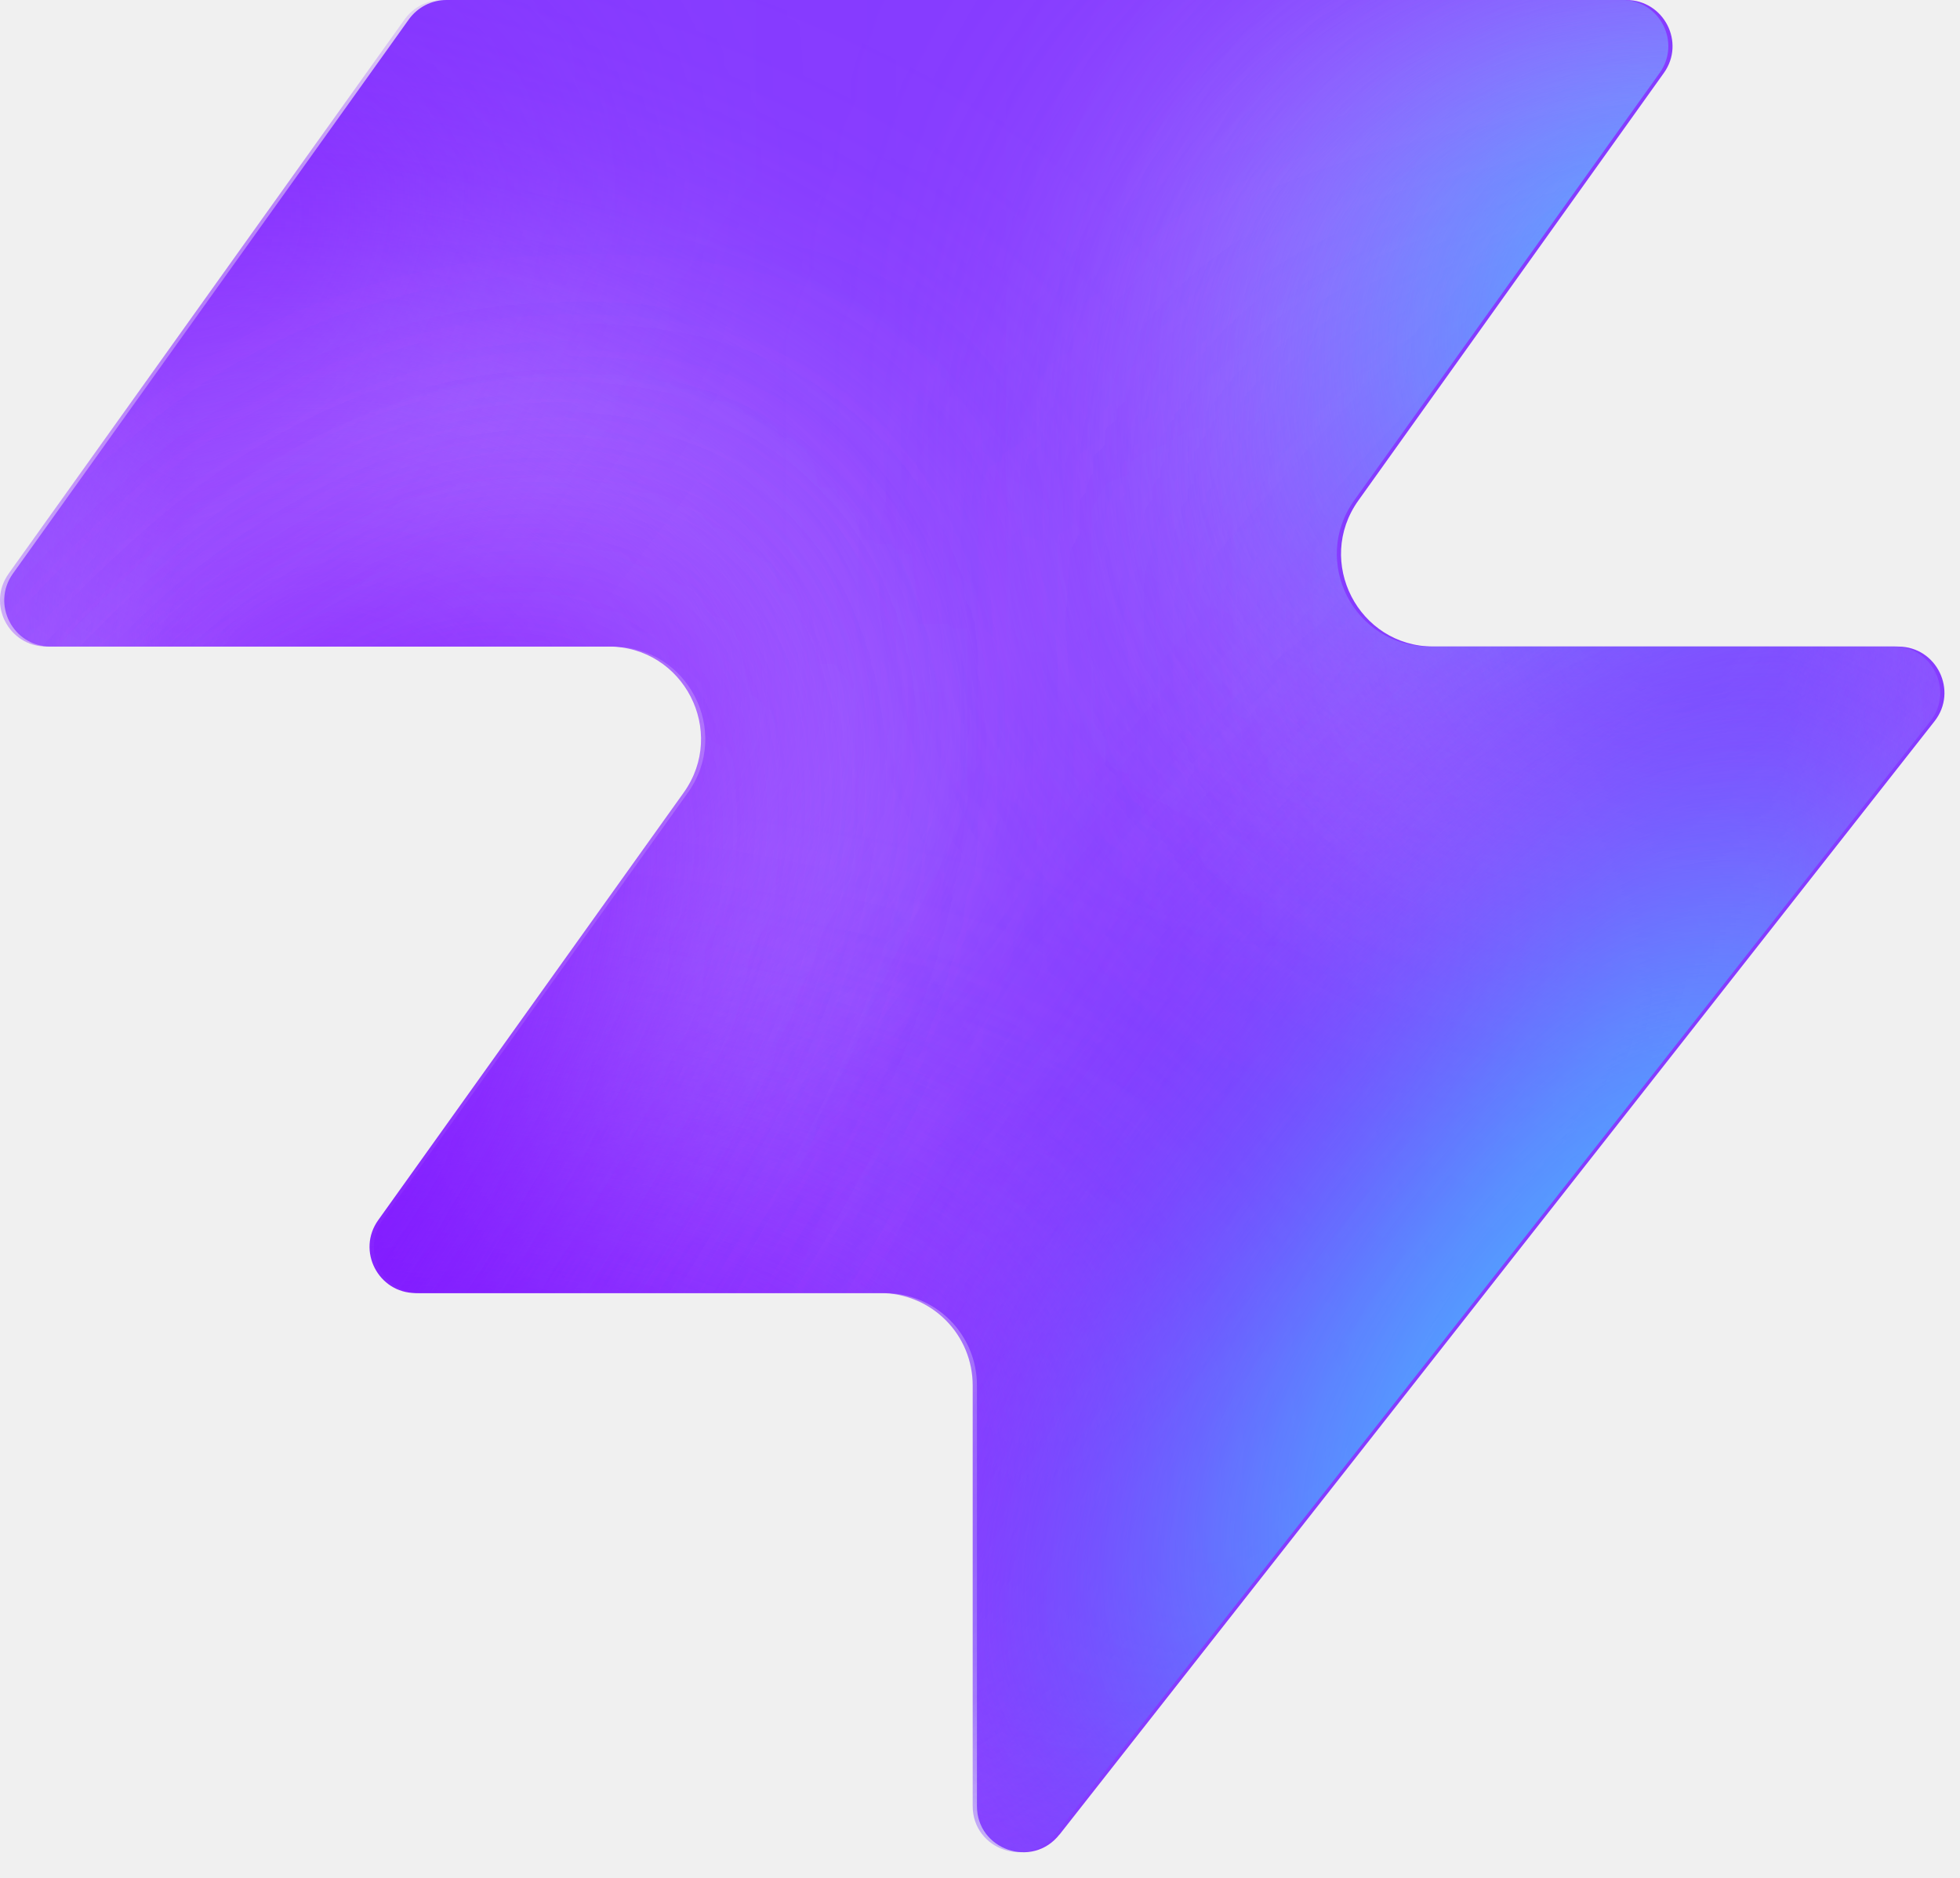
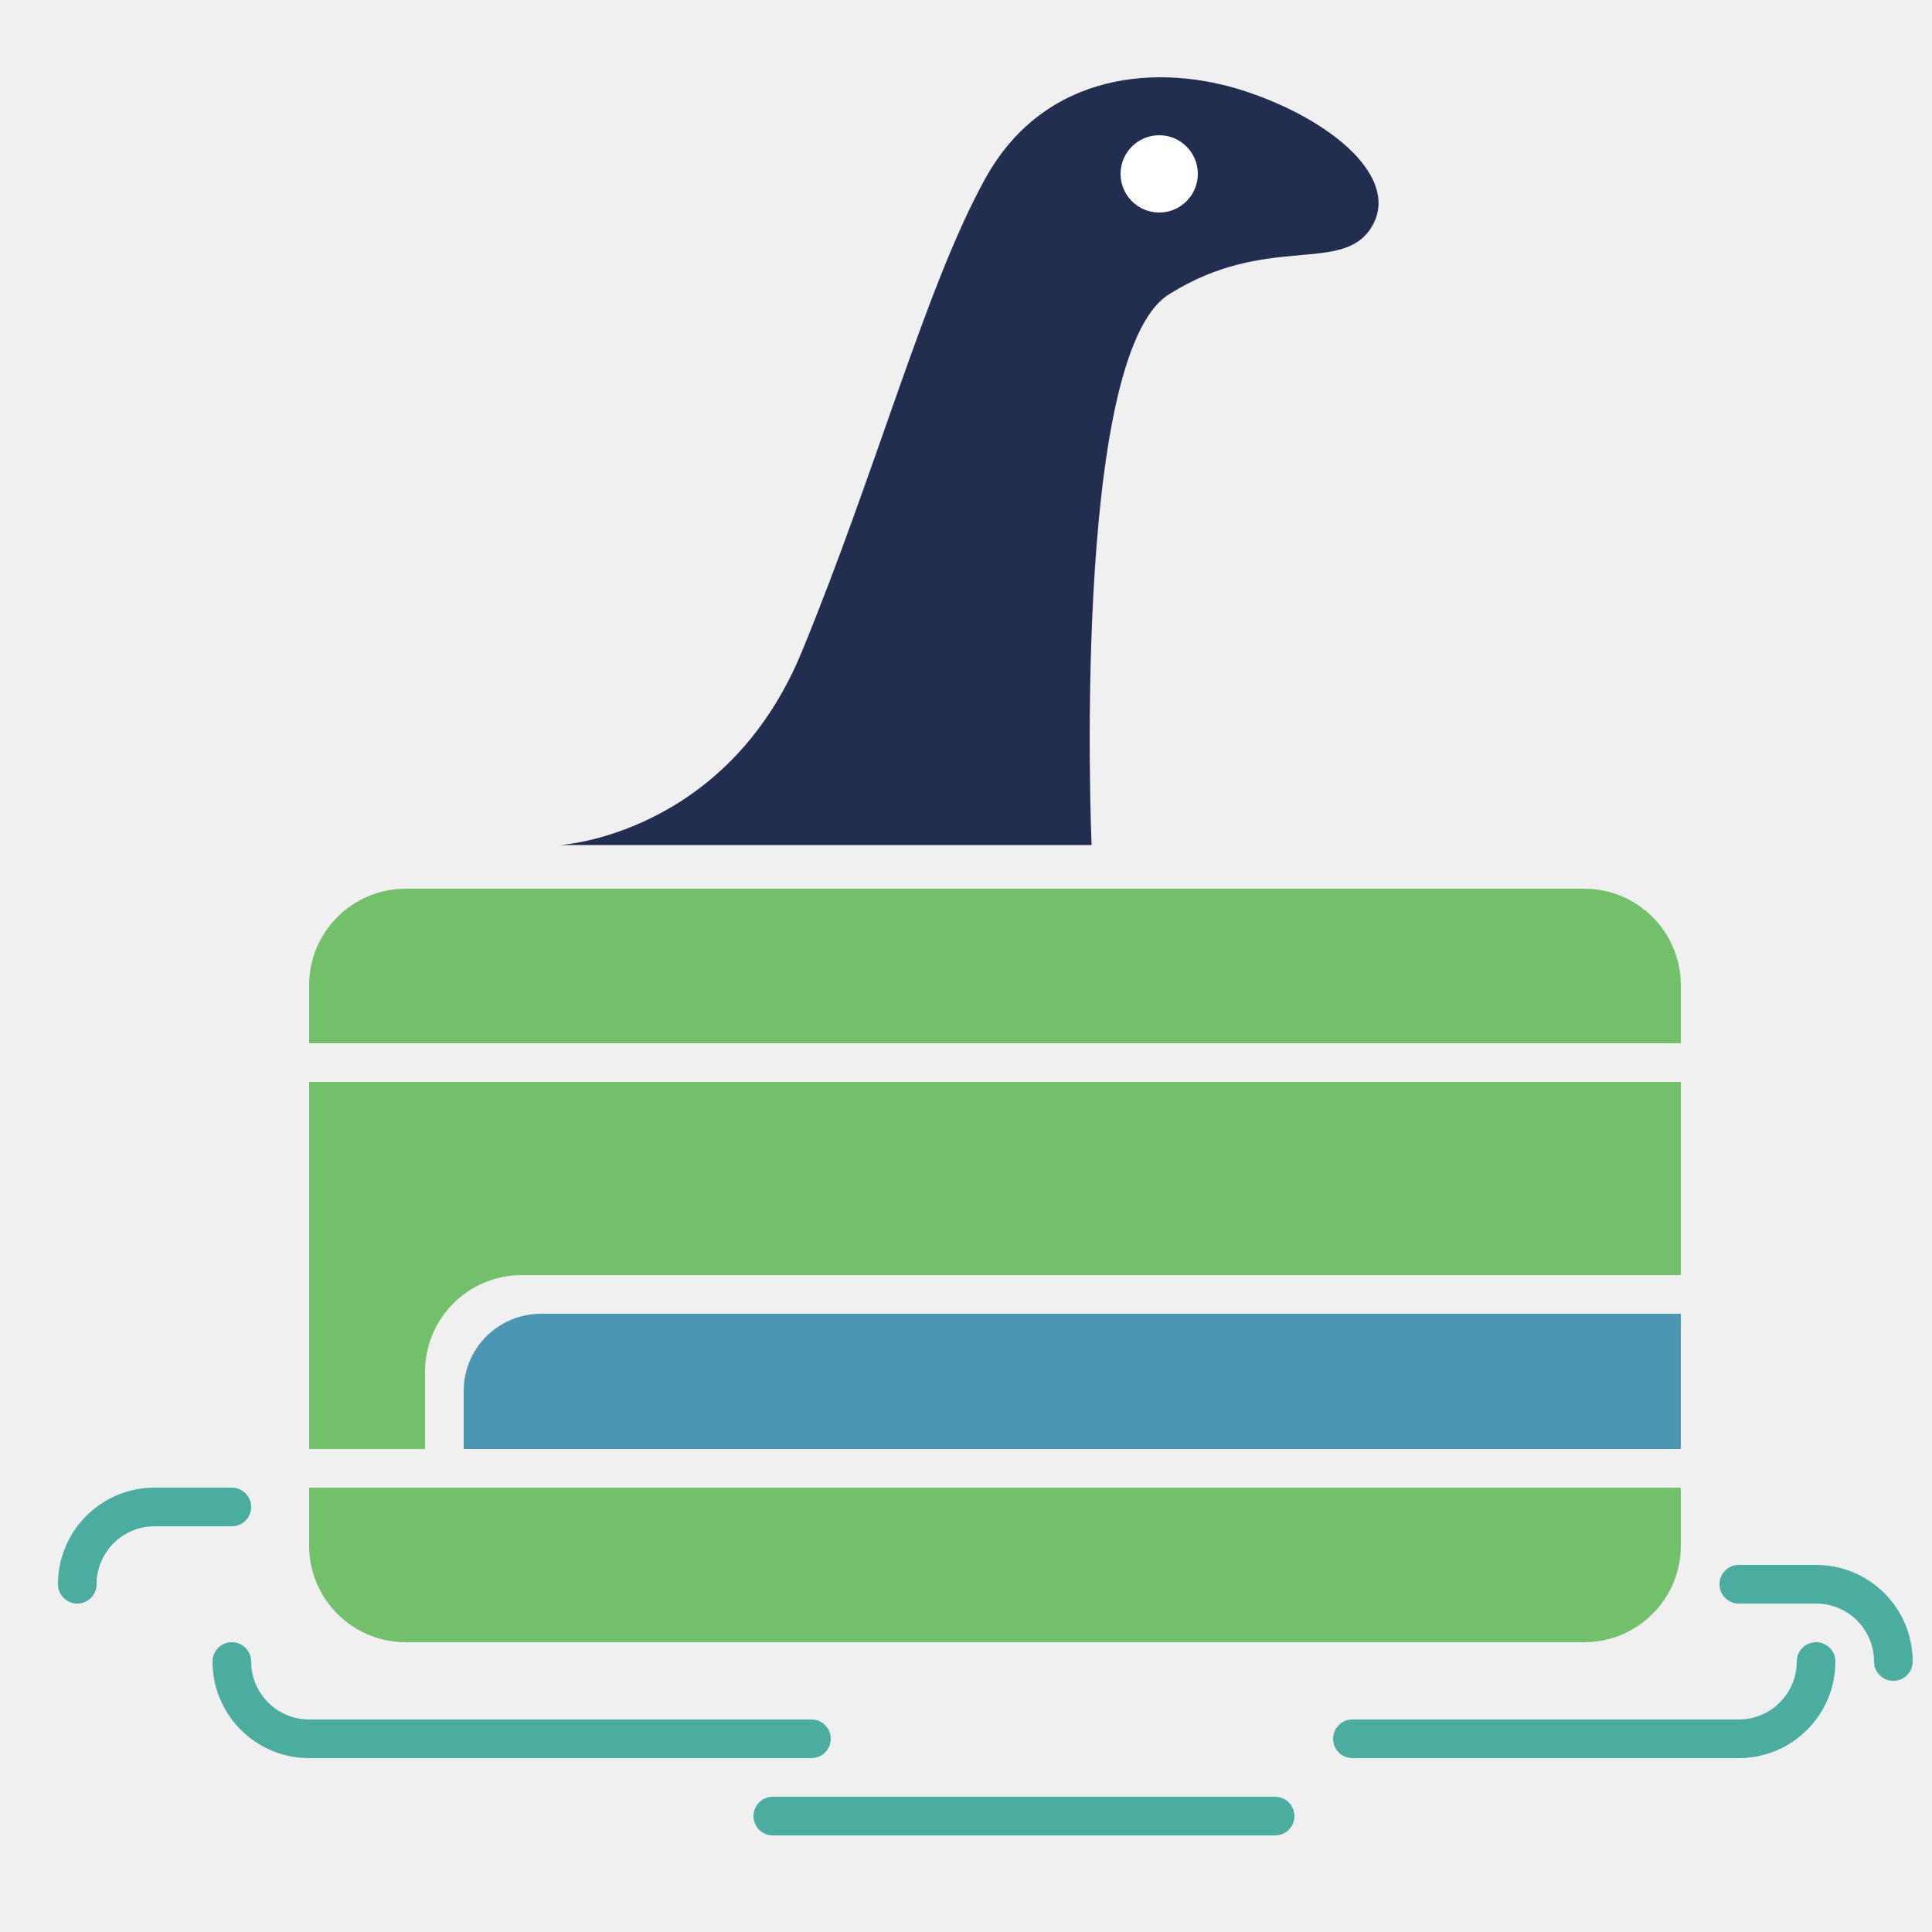
- <svg xmlns="http://www.w3.org/2000/svg" width="48" height="46" fill="none" viewBox="0 0 48 46">
-   <path fill="#863bff" d="M25.946 44.938c-.664.845-2.021.375-2.021-.698V33.937a2.26 2.26 0 0 0-2.262-2.262H10.287c-.92 0-1.456-1.04-.92-1.788l7.48-10.471c1.07-1.497 0-3.578-1.842-3.578H1.237c-.92 0-1.456-1.04-.92-1.788L10.013.474c.214-.297.556-.474.92-.474h28.894c.92 0 1.456 1.04.92 1.788l-7.48 10.471c-1.07 1.498 0 3.579 1.842 3.579h11.377c.943 0 1.473 1.088.89 1.83L25.947 44.94z" style="fill:#863bff;fill:color(display-p3 .525 .23 1);fill-opacity:1" />
-   <mask id="a" width="48" height="46" x="0" y="0" maskUnits="userSpaceOnUse" style="mask-type:alpha">
-     <path fill="#000" d="M25.842 44.938c-.664.844-2.021.375-2.021-.698V33.937a2.26 2.26 0 0 0-2.262-2.262H10.183c-.92 0-1.456-1.04-.92-1.788l7.48-10.471c1.07-1.498 0-3.579-1.842-3.579H1.133c-.92 0-1.456-1.04-.92-1.787L9.91.473c.214-.297.556-.474.92-.474h28.894c.92 0 1.456 1.04.92 1.788l-7.48 10.471c-1.07 1.498 0 3.578 1.842 3.578h11.377c.943 0 1.473 1.088.89 1.832L25.843 44.94z" style="fill:#000;fill-opacity:1" />
-   </mask>
-   <g mask="url(#a)">
-     <g filter="url(#b)">
-       <ellipse cx="5.508" cy="14.704" fill="#ede6ff" rx="5.508" ry="14.704" style="fill:#ede6ff;fill:color(display-p3 .927 .903 1);fill-opacity:1" transform="matrix(.00324 1 1 -.00324 -4.47 31.516)" />
-     </g>
-     <g filter="url(#c)">
-       <ellipse cx="10.399" cy="29.851" fill="#ede6ff" rx="10.399" ry="29.851" style="fill:#ede6ff;fill:color(display-p3 .927 .903 1);fill-opacity:1" transform="matrix(.00324 1 1 -.00324 -39.328 7.883)" />
-     </g>
-     <g filter="url(#d)">
-       <ellipse cx="5.508" cy="30.487" fill="#7e14ff" rx="5.508" ry="30.487" style="fill:#7e14ff;fill:color(display-p3 .492 .077 1);fill-opacity:1" transform="rotate(89.814 -25.913 -14.639)scale(1 -1)" />
-     </g>
-     <g filter="url(#e)">
-       <ellipse cx="5.508" cy="30.599" fill="#7e14ff" rx="5.508" ry="30.599" style="fill:#7e14ff;fill:color(display-p3 .492 .077 1);fill-opacity:1" transform="rotate(89.814 -32.644 -3.334)scale(1 -1)" />
-     </g>
-     <g filter="url(#f)">
-       <ellipse cx="5.508" cy="30.599" fill="#7e14ff" rx="5.508" ry="30.599" style="fill:#7e14ff;fill:color(display-p3 .492 .077 1);fill-opacity:1" transform="matrix(.00324 1 1 -.00324 -34.34 30.47)" />
-     </g>
-     <g filter="url(#g)">
-       <ellipse cx="14.072" cy="22.078" fill="#ede6ff" rx="14.072" ry="22.078" style="fill:#ede6ff;fill:color(display-p3 .927 .903 1);fill-opacity:1" transform="rotate(93.35 24.506 48.493)scale(-1 1)" />
-     </g>
-     <g filter="url(#h)">
-       <ellipse cx="3.47" cy="21.501" fill="#7e14ff" rx="3.47" ry="21.501" style="fill:#7e14ff;fill:color(display-p3 .492 .077 1);fill-opacity:1" transform="rotate(89.009 28.708 47.59)scale(-1 1)" />
-     </g>
-     <g filter="url(#i)">
-       <ellipse cx="3.47" cy="21.501" fill="#7e14ff" rx="3.47" ry="21.501" style="fill:#7e14ff;fill:color(display-p3 .492 .077 1);fill-opacity:1" transform="rotate(89.009 28.708 47.59)scale(-1 1)" />
-     </g>
-     <g filter="url(#j)">
-       <ellipse cx=".387" cy="8.972" fill="#7e14ff" rx="4.407" ry="29.108" style="fill:#7e14ff;fill:color(display-p3 .492 .077 1);fill-opacity:1" transform="rotate(39.51 .387 8.972)" />
-     </g>
-     <g filter="url(#k)">
-       <ellipse cx="47.523" cy="-6.092" fill="#7e14ff" rx="4.407" ry="29.108" style="fill:#7e14ff;fill:color(display-p3 .492 .077 1);fill-opacity:1" transform="rotate(37.892 47.523 -6.092)" />
-     </g>
-     <g filter="url(#l)">
-       <ellipse cx="41.412" cy="6.333" fill="#47bfff" rx="5.971" ry="9.665" style="fill:#47bfff;fill:color(display-p3 .28 .748 1);fill-opacity:1" transform="rotate(37.892 41.412 6.333)" />
-     </g>
-     <g filter="url(#m)">
-       <ellipse cx="-1.879" cy="38.332" fill="#7e14ff" rx="4.407" ry="29.108" style="fill:#7e14ff;fill:color(display-p3 .492 .077 1);fill-opacity:1" transform="rotate(37.892 -1.88 38.332)" />
-     </g>
-     <g filter="url(#n)">
-       <ellipse cx="-1.879" cy="38.332" fill="#7e14ff" rx="4.407" ry="29.108" style="fill:#7e14ff;fill:color(display-p3 .492 .077 1);fill-opacity:1" transform="rotate(37.892 -1.88 38.332)" />
-     </g>
-     <g filter="url(#o)">
-       <ellipse cx="35.651" cy="29.907" fill="#7e14ff" rx="4.407" ry="29.108" style="fill:#7e14ff;fill:color(display-p3 .492 .077 1);fill-opacity:1" transform="rotate(37.892 35.651 29.907)" />
-     </g>
-     <g filter="url(#p)">
-       <ellipse cx="38.418" cy="32.4" fill="#47bfff" rx="5.971" ry="15.297" style="fill:#47bfff;fill:color(display-p3 .28 .748 1);fill-opacity:1" transform="rotate(37.892 38.418 32.4)" />
-     </g>
-   </g>
-   <defs>
-     <filter id="b" width="60.045" height="41.654" x="-19.77" y="16.149" color-interpolation-filters="sRGB" filterUnits="userSpaceOnUse">
-       <feFlood flood-opacity="0" result="BackgroundImageFix" />
-       <feBlend in="SourceGraphic" in2="BackgroundImageFix" result="shape" />
-       <feGaussianBlur result="effect1_foregroundBlur_2002_17158" stdDeviation="7.659" />
-     </filter>
-     <filter id="c" width="90.34" height="51.437" x="-54.613" y="-7.533" color-interpolation-filters="sRGB" filterUnits="userSpaceOnUse">
-       <feFlood flood-opacity="0" result="BackgroundImageFix" />
-       <feBlend in="SourceGraphic" in2="BackgroundImageFix" result="shape" />
-       <feGaussianBlur result="effect1_foregroundBlur_2002_17158" stdDeviation="7.659" />
-     </filter>
-     <filter id="d" width="79.355" height="29.4" x="-49.64" y="2.03" color-interpolation-filters="sRGB" filterUnits="userSpaceOnUse">
-       <feFlood flood-opacity="0" result="BackgroundImageFix" />
-       <feBlend in="SourceGraphic" in2="BackgroundImageFix" result="shape" />
-       <feGaussianBlur result="effect1_foregroundBlur_2002_17158" stdDeviation="4.596" />
-     </filter>
-     <filter id="e" width="79.579" height="29.4" x="-45.045" y="20.029" color-interpolation-filters="sRGB" filterUnits="userSpaceOnUse">
-       <feFlood flood-opacity="0" result="BackgroundImageFix" />
-       <feBlend in="SourceGraphic" in2="BackgroundImageFix" result="shape" />
-       <feGaussianBlur result="effect1_foregroundBlur_2002_17158" stdDeviation="4.596" />
-     </filter>
-     <filter id="f" width="79.579" height="29.4" x="-43.513" y="21.178" color-interpolation-filters="sRGB" filterUnits="userSpaceOnUse">
-       <feFlood flood-opacity="0" result="BackgroundImageFix" />
-       <feBlend in="SourceGraphic" in2="BackgroundImageFix" result="shape" />
-       <feGaussianBlur result="effect1_foregroundBlur_2002_17158" stdDeviation="4.596" />
-     </filter>
-     <filter id="g" width="74.749" height="58.852" x="15.756" y="-17.901" color-interpolation-filters="sRGB" filterUnits="userSpaceOnUse">
-       <feFlood flood-opacity="0" result="BackgroundImageFix" />
-       <feBlend in="SourceGraphic" in2="BackgroundImageFix" result="shape" />
-       <feGaussianBlur result="effect1_foregroundBlur_2002_17158" stdDeviation="7.659" />
-     </filter>
-     <filter id="h" width="61.377" height="25.362" x="23.548" y="2.284" color-interpolation-filters="sRGB" filterUnits="userSpaceOnUse">
-       <feFlood flood-opacity="0" result="BackgroundImageFix" />
-       <feBlend in="SourceGraphic" in2="BackgroundImageFix" result="shape" />
-       <feGaussianBlur result="effect1_foregroundBlur_2002_17158" stdDeviation="4.596" />
-     </filter>
-     <filter id="i" width="61.377" height="25.362" x="23.548" y="2.284" color-interpolation-filters="sRGB" filterUnits="userSpaceOnUse">
-       <feFlood flood-opacity="0" result="BackgroundImageFix" />
-       <feBlend in="SourceGraphic" in2="BackgroundImageFix" result="shape" />
-       <feGaussianBlur result="effect1_foregroundBlur_2002_17158" stdDeviation="4.596" />
-     </filter>
-     <filter id="j" width="56.045" height="63.649" x="-27.636" y="-22.853" color-interpolation-filters="sRGB" filterUnits="userSpaceOnUse">
-       <feFlood flood-opacity="0" result="BackgroundImageFix" />
-       <feBlend in="SourceGraphic" in2="BackgroundImageFix" result="shape" />
-       <feGaussianBlur result="effect1_foregroundBlur_2002_17158" stdDeviation="4.596" />
-     </filter>
-     <filter id="k" width="54.814" height="64.646" x="20.116" y="-38.415" color-interpolation-filters="sRGB" filterUnits="userSpaceOnUse">
-       <feFlood flood-opacity="0" result="BackgroundImageFix" />
-       <feBlend in="SourceGraphic" in2="BackgroundImageFix" result="shape" />
-       <feGaussianBlur result="effect1_foregroundBlur_2002_17158" stdDeviation="4.596" />
-     </filter>
-     <filter id="l" width="33.541" height="35.313" x="24.641" y="-11.323" color-interpolation-filters="sRGB" filterUnits="userSpaceOnUse">
-       <feFlood flood-opacity="0" result="BackgroundImageFix" />
-       <feBlend in="SourceGraphic" in2="BackgroundImageFix" result="shape" />
-       <feGaussianBlur result="effect1_foregroundBlur_2002_17158" stdDeviation="4.596" />
-     </filter>
-     <filter id="m" width="54.814" height="64.646" x="-29.286" y="6.009" color-interpolation-filters="sRGB" filterUnits="userSpaceOnUse">
-       <feFlood flood-opacity="0" result="BackgroundImageFix" />
-       <feBlend in="SourceGraphic" in2="BackgroundImageFix" result="shape" />
-       <feGaussianBlur result="effect1_foregroundBlur_2002_17158" stdDeviation="4.596" />
-     </filter>
-     <filter id="n" width="54.814" height="64.646" x="-29.286" y="6.009" color-interpolation-filters="sRGB" filterUnits="userSpaceOnUse">
-       <feFlood flood-opacity="0" result="BackgroundImageFix" />
-       <feBlend in="SourceGraphic" in2="BackgroundImageFix" result="shape" />
-       <feGaussianBlur result="effect1_foregroundBlur_2002_17158" stdDeviation="4.596" />
-     </filter>
-     <filter id="o" width="54.814" height="64.646" x="8.244" y="-2.416" color-interpolation-filters="sRGB" filterUnits="userSpaceOnUse">
-       <feFlood flood-opacity="0" result="BackgroundImageFix" />
-       <feBlend in="SourceGraphic" in2="BackgroundImageFix" result="shape" />
-       <feGaussianBlur result="effect1_foregroundBlur_2002_17158" stdDeviation="4.596" />
-     </filter>
-     <filter id="p" width="39.409" height="43.623" x="18.713" y="10.588" color-interpolation-filters="sRGB" filterUnits="userSpaceOnUse">
-       <feFlood flood-opacity="0" result="BackgroundImageFix" />
-       <feBlend in="SourceGraphic" in2="BackgroundImageFix" result="shape" />
-       <feGaussianBlur result="effect1_foregroundBlur_2002_17158" stdDeviation="4.596" />
-     </filter>
-   </defs>
+ <svg xmlns="http://www.w3.org/2000/svg" width="100" height="100" viewBox="0 0 100 100" fill="none">
+   <path d="M16 51C16 48.239 18.239 46 21 46H82C84.761 46 87 48.239 87 51V54H16V51Z" fill="#72C06A" />
+   <path d="M24 72C24 69.791 25.791 68 28 68H87V75H24V72Z" fill="#4A96B3" />
+   <path d="M87 66H27C24.239 66 22 68.239 22 71V75H16V56H87V66Z" fill="#72C06A" />
+   <path d="M16 77H87V80C87 82.761 84.761 85 82 85H21C18.239 85 16 82.761 16 80V77Z" fill="#72C06A" />
+   <path d="M60.5 15.238C55.423 18.437 56.5 43.738 56.5 43.738H29C29 43.738 37.588 43.238 41.5 33.738C45.412 24.238 47.93 14.783 51 9.238C54.07 3.693 60 3.238 64.5 4.738C69 6.238 72.5 9.238 71 11.738C69.5 14.238 65.577 12.039 60.5 15.238Z" fill="#222E50" />
+   <circle cx="60" cy="9" r="2" fill="white" />
+   <path d="M42 90H16C13.791 90 12 88.209 12 86" stroke-width="2" stroke-linecap="round" stroke="#4AAD9F" />
+   <path d="M70 90H90C92.209 90 94 88.209 94 86" stroke-width="2" stroke-linecap="round" stroke="#4AAD9F" />
+   <path d="M66 94H40" stroke-width="2" stroke-linecap="round" stroke="#4AAD9F" />
+   <path d="M90 82H94C96.209 82 98 83.791 98 86" stroke-width="2" stroke-linecap="round" stroke="#4AAD9F" />
+   <path d="M12 78H8C5.791 78 4 79.791 4 82" stroke-width="2" stroke-linecap="round" stroke="#4AAD9F" />
</svg>
